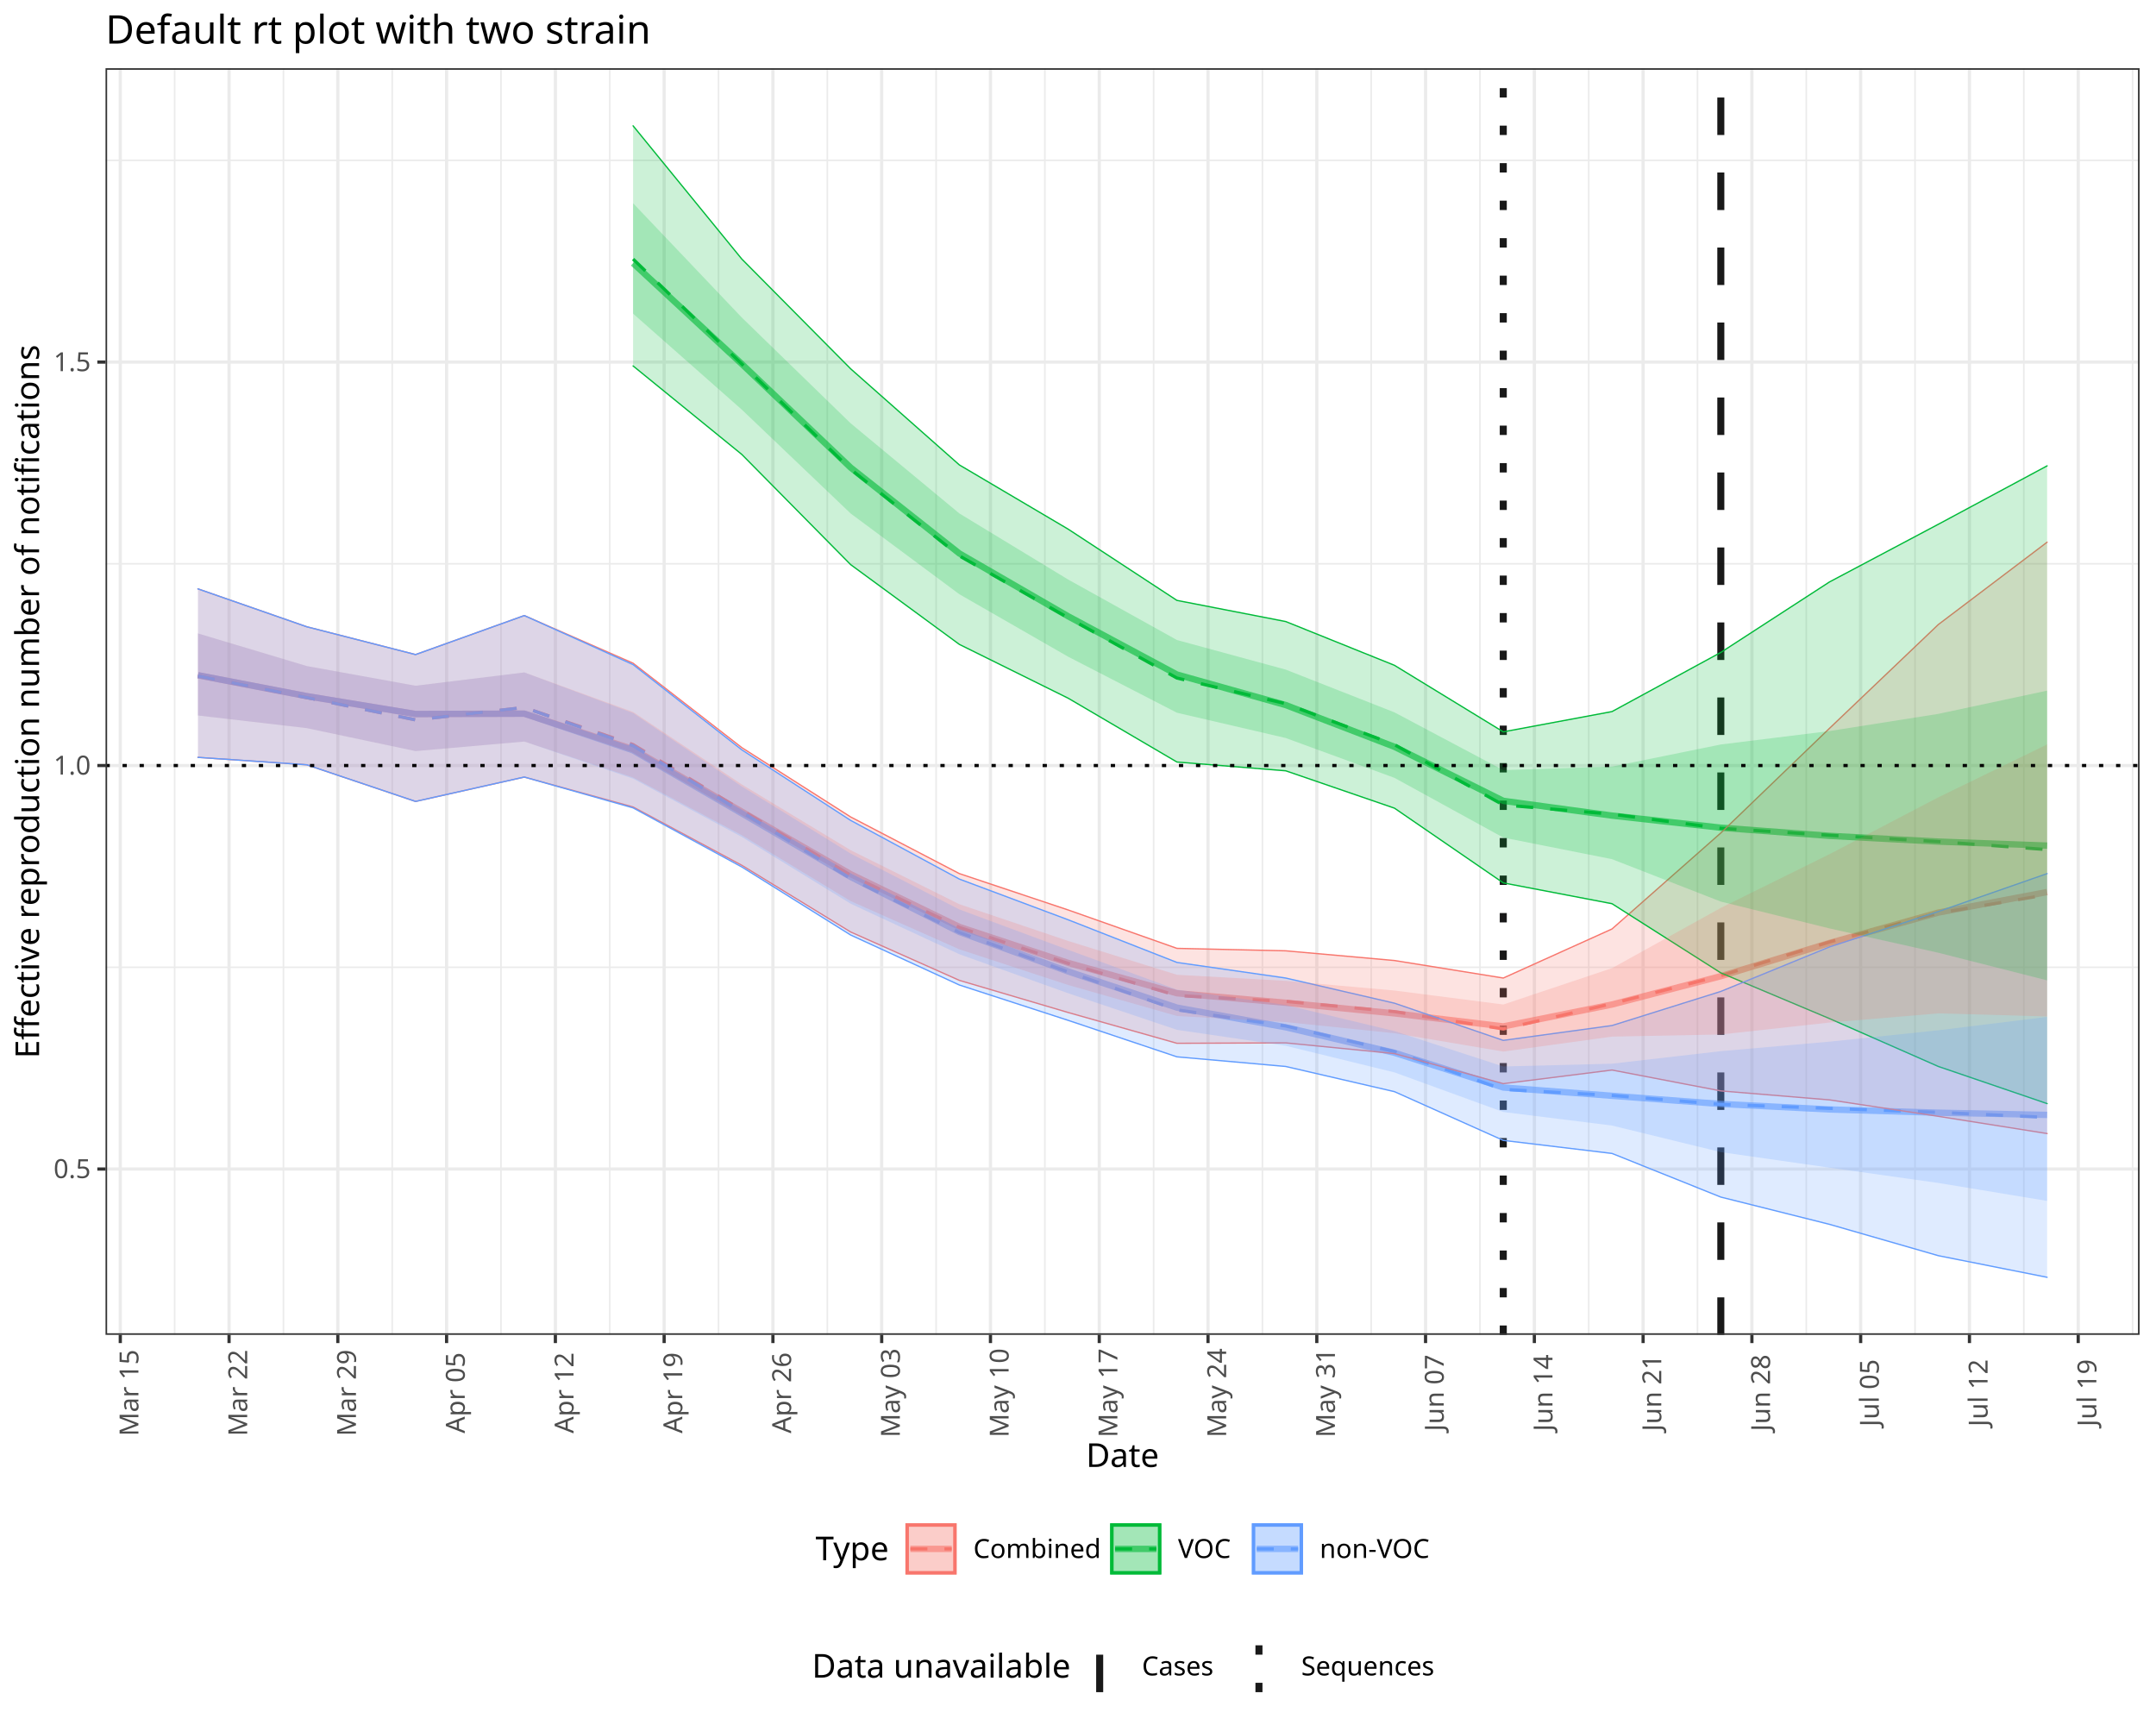
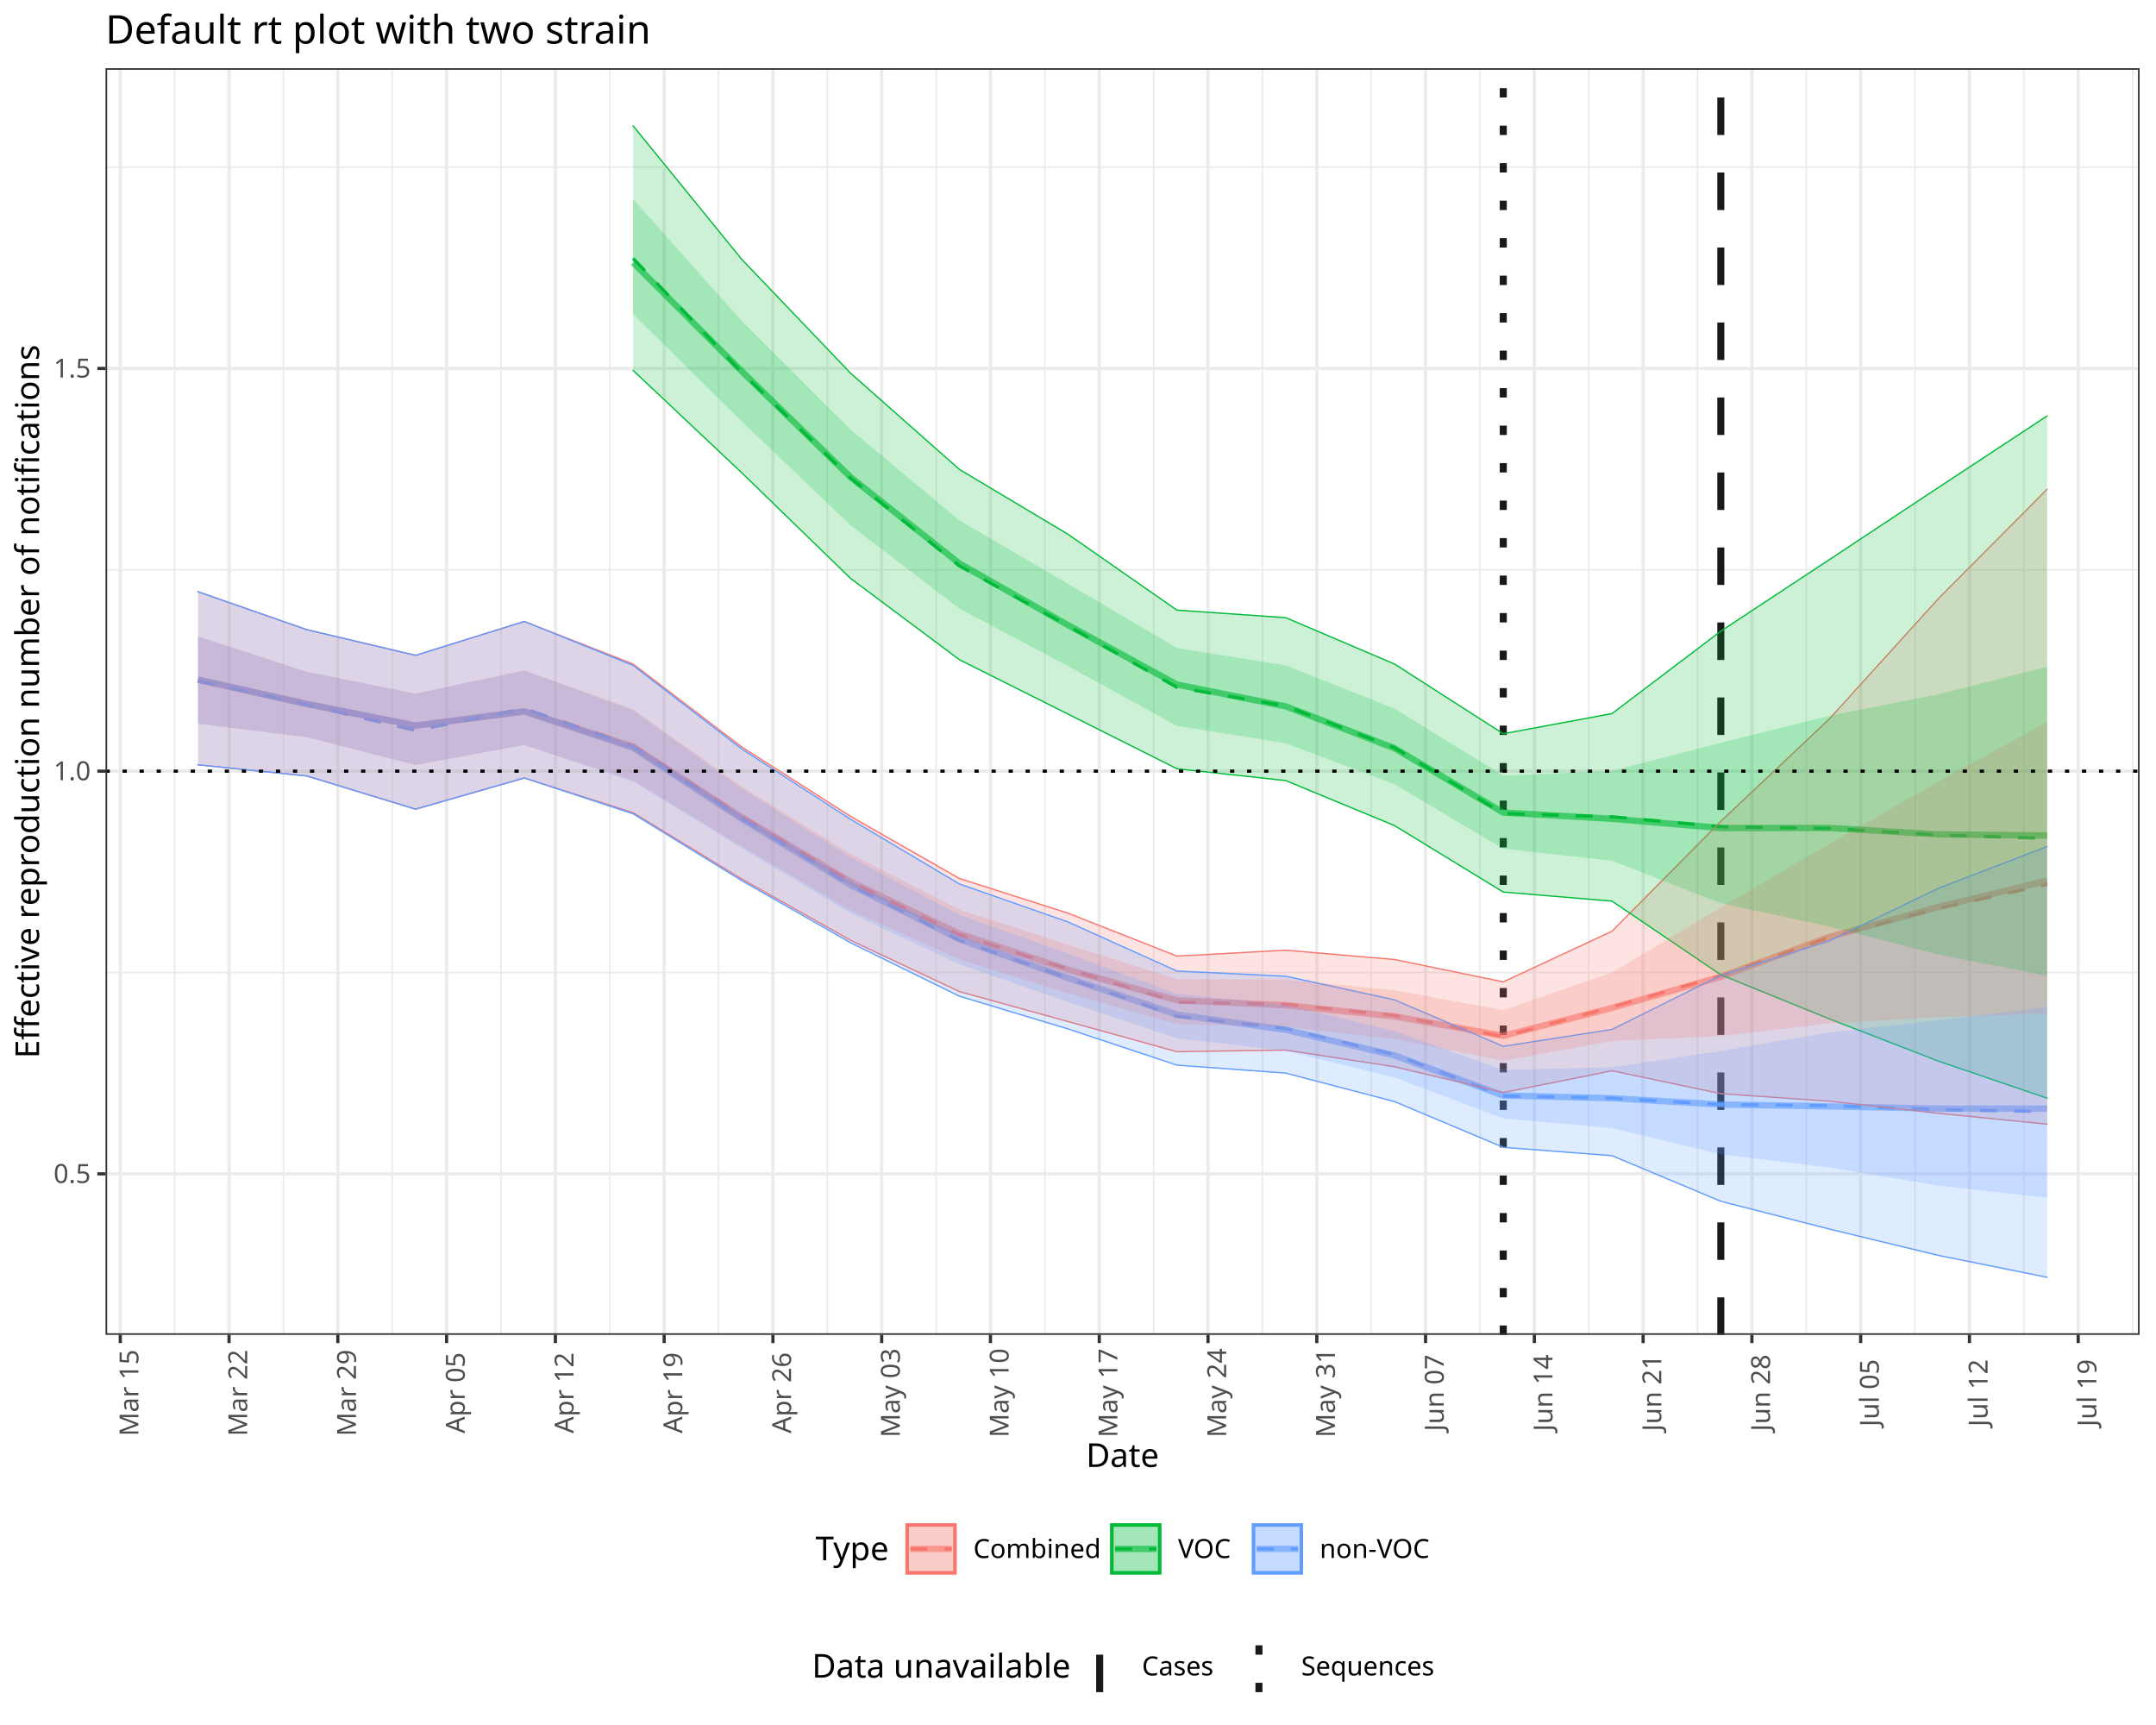
<svg xmlns="http://www.w3.org/2000/svg" class="svglite" data-engine-version="2.0" width="720.00pt" height="576.00pt" viewBox="0 0 720.00 576.00">
  <defs>
    <style type="text/css">
    .svglite line, .svglite polyline, .svglite polygon, .svglite path, .svglite rect, .svglite circle {
      fill: none;
      stroke: #000000;
      stroke-linecap: round;
      stroke-linejoin: round;
      stroke-miterlimit: 10.00;
    }
  </style>
  </defs>
  <rect width="100%" height="100%" style="stroke: none; fill: #FFFFFF;" />
  <defs>
    <clipPath id="cpMC4wMHw3MjAuMDB8MC4wMHw1NzYuMDA=">
      <rect x="0.00" y="0.00" width="720.00" height="576.00" />
    </clipPath>
  </defs>
  <g clip-path="url(#cpMC4wMHw3MjAuMDB8MC4wMHw1NzYuMDA=)">
    <rect x="0.00" y="0.00" width="720.00" height="576.00" style="stroke-width: 1.07; stroke: #FFFFFF; fill: #FFFFFF;" />
  </g>
  <defs>
    <clipPath id="cpMzUuMjR8NzE0LjUyfDIyLjc4fDQ0NS43Mw==">
      <rect x="35.24" y="22.78" width="679.28" height="422.95" />
    </clipPath>
  </defs>
  <g clip-path="url(#cpMzUuMjR8NzE0LjUyfDIyLjc4fDQ0NS43Mw==)">
    <rect x="35.24" y="22.78" width="679.28" height="422.95" style="stroke-width: 1.07; stroke: none; fill: #FFFFFF;" />
-     <polyline points="35.24,322.99 714.52,322.99 " style="stroke-width: 0.53; stroke: #EBEBEB; stroke-linecap: butt;" />
-     <polyline points="35.24,188.26 714.52,188.26 " style="stroke-width: 0.53; stroke: #EBEBEB; stroke-linecap: butt;" />
-     <polyline points="35.24,53.54 714.52,53.54 " style="stroke-width: 0.53; stroke: #EBEBEB; stroke-linecap: butt;" />
+     <polyline points="35.24,324.74 714.52,324.74 " style="stroke-width: 0.53; stroke: #EBEBEB; stroke-linecap: butt;" />
+     <polyline points="35.24,190.27 714.52,190.27 " style="stroke-width: 0.53; stroke: #EBEBEB; stroke-linecap: butt;" />
+     <polyline points="35.24,55.80 714.52,55.80 " style="stroke-width: 0.53; stroke: #EBEBEB; stroke-linecap: butt;" />
    <polyline points="58.33,445.73 58.33,22.78 " style="stroke-width: 0.53; stroke: #EBEBEB; stroke-linecap: butt;" />
    <polyline points="94.66,445.73 94.66,22.78 " style="stroke-width: 0.53; stroke: #EBEBEB; stroke-linecap: butt;" />
    <polyline points="130.98,445.73 130.98,22.78 " style="stroke-width: 0.53; stroke: #EBEBEB; stroke-linecap: butt;" />
    <polyline points="167.31,445.73 167.31,22.78 " style="stroke-width: 0.53; stroke: #EBEBEB; stroke-linecap: butt;" />
    <polyline points="203.63,445.73 203.63,22.78 " style="stroke-width: 0.53; stroke: #EBEBEB; stroke-linecap: butt;" />
    <polyline points="239.96,445.73 239.96,22.78 " style="stroke-width: 0.53; stroke: #EBEBEB; stroke-linecap: butt;" />
    <polyline points="276.28,445.73 276.28,22.78 " style="stroke-width: 0.53; stroke: #EBEBEB; stroke-linecap: butt;" />
    <polyline points="312.61,445.73 312.61,22.78 " style="stroke-width: 0.53; stroke: #EBEBEB; stroke-linecap: butt;" />
    <polyline points="348.93,445.73 348.93,22.78 " style="stroke-width: 0.53; stroke: #EBEBEB; stroke-linecap: butt;" />
    <polyline points="385.26,445.73 385.26,22.78 " style="stroke-width: 0.53; stroke: #EBEBEB; stroke-linecap: butt;" />
    <polyline points="421.58,445.73 421.58,22.78 " style="stroke-width: 0.53; stroke: #EBEBEB; stroke-linecap: butt;" />
    <polyline points="457.91,445.73 457.91,22.78 " style="stroke-width: 0.53; stroke: #EBEBEB; stroke-linecap: butt;" />
    <polyline points="494.23,445.73 494.23,22.78 " style="stroke-width: 0.53; stroke: #EBEBEB; stroke-linecap: butt;" />
    <polyline points="530.56,445.73 530.56,22.78 " style="stroke-width: 0.53; stroke: #EBEBEB; stroke-linecap: butt;" />
    <polyline points="566.88,445.73 566.88,22.78 " style="stroke-width: 0.53; stroke: #EBEBEB; stroke-linecap: butt;" />
    <polyline points="603.21,445.73 603.21,22.78 " style="stroke-width: 0.53; stroke: #EBEBEB; stroke-linecap: butt;" />
    <polyline points="639.53,445.73 639.53,22.78 " style="stroke-width: 0.53; stroke: #EBEBEB; stroke-linecap: butt;" />
    <polyline points="675.86,445.73 675.86,22.78 " style="stroke-width: 0.53; stroke: #EBEBEB; stroke-linecap: butt;" />
    <polyline points="712.19,445.73 712.19,22.78 " style="stroke-width: 0.53; stroke: #EBEBEB; stroke-linecap: butt;" />
-     <polyline points="35.24,390.35 714.52,390.35 " style="stroke-width: 1.07; stroke: #EBEBEB; stroke-linecap: butt;" />
-     <polyline points="35.24,255.62 714.52,255.62 " style="stroke-width: 1.07; stroke: #EBEBEB; stroke-linecap: butt;" />
-     <polyline points="35.24,120.90 714.52,120.90 " style="stroke-width: 1.07; stroke: #EBEBEB; stroke-linecap: butt;" />
+     <polyline points="35.24,391.97 714.52,391.97 " style="stroke-width: 1.07; stroke: #EBEBEB; stroke-linecap: butt;" />
+     <polyline points="35.24,257.50 714.52,257.50 " style="stroke-width: 1.07; stroke: #EBEBEB; stroke-linecap: butt;" />
+     <polyline points="35.24,123.03 714.52,123.03 " style="stroke-width: 1.07; stroke: #EBEBEB; stroke-linecap: butt;" />
    <polyline points="40.17,445.73 40.17,22.78 " style="stroke-width: 1.07; stroke: #EBEBEB; stroke-linecap: butt;" />
    <polyline points="76.49,445.73 76.49,22.78 " style="stroke-width: 1.07; stroke: #EBEBEB; stroke-linecap: butt;" />
    <polyline points="112.82,445.73 112.82,22.78 " style="stroke-width: 1.07; stroke: #EBEBEB; stroke-linecap: butt;" />
    <polyline points="149.14,445.73 149.14,22.78 " style="stroke-width: 1.07; stroke: #EBEBEB; stroke-linecap: butt;" />
    <polyline points="185.47,445.73 185.47,22.78 " style="stroke-width: 1.07; stroke: #EBEBEB; stroke-linecap: butt;" />
    <polyline points="221.79,445.73 221.79,22.78 " style="stroke-width: 1.07; stroke: #EBEBEB; stroke-linecap: butt;" />
    <polyline points="258.12,445.73 258.12,22.78 " style="stroke-width: 1.07; stroke: #EBEBEB; stroke-linecap: butt;" />
    <polyline points="294.44,445.73 294.44,22.78 " style="stroke-width: 1.07; stroke: #EBEBEB; stroke-linecap: butt;" />
    <polyline points="330.77,445.73 330.77,22.78 " style="stroke-width: 1.07; stroke: #EBEBEB; stroke-linecap: butt;" />
    <polyline points="367.10,445.73 367.10,22.78 " style="stroke-width: 1.07; stroke: #EBEBEB; stroke-linecap: butt;" />
    <polyline points="403.42,445.73 403.42,22.78 " style="stroke-width: 1.07; stroke: #EBEBEB; stroke-linecap: butt;" />
    <polyline points="439.75,445.73 439.75,22.78 " style="stroke-width: 1.07; stroke: #EBEBEB; stroke-linecap: butt;" />
    <polyline points="476.07,445.73 476.07,22.78 " style="stroke-width: 1.07; stroke: #EBEBEB; stroke-linecap: butt;" />
    <polyline points="512.40,445.73 512.40,22.78 " style="stroke-width: 1.07; stroke: #EBEBEB; stroke-linecap: butt;" />
    <polyline points="548.72,445.73 548.72,22.78 " style="stroke-width: 1.07; stroke: #EBEBEB; stroke-linecap: butt;" />
    <polyline points="585.05,445.73 585.05,22.78 " style="stroke-width: 1.07; stroke: #EBEBEB; stroke-linecap: butt;" />
    <polyline points="621.37,445.73 621.37,22.78 " style="stroke-width: 1.07; stroke: #EBEBEB; stroke-linecap: butt;" />
    <polyline points="657.70,445.73 657.70,22.78 " style="stroke-width: 1.07; stroke: #EBEBEB; stroke-linecap: butt;" />
    <polyline points="694.02,445.73 694.02,22.78 " style="stroke-width: 1.07; stroke: #EBEBEB; stroke-linecap: butt;" />
    <line x1="574.67" y1="445.73" x2="574.67" y2="22.78" style="stroke-width: 2.35; stroke: #000000; stroke-opacity: 0.90; stroke-dasharray: 12.52,12.52; stroke-linecap: butt;" />
    <line x1="502.02" y1="445.73" x2="502.02" y2="22.78" style="stroke-width: 2.35; stroke: #000000; stroke-opacity: 0.90; stroke-dasharray: 3.13,9.39; stroke-linecap: butt;" />
-     <polyline points="66.11,225.47 102.44,232.45 138.77,238.42 175.09,238.30 211.42,250.17 247.74,271.02 284.07,291.89 320.39,309.51 356.72,321.53 393.04,331.66 429.37,334.83 465.69,338.38 502.02,342.73 538.34,335.42 574.67,325.96 610.99,314.87 647.32,304.72 683.64,297.86 " style="stroke-width: 2.13; stroke: #F8766D; stroke-opacity: 0.60; stroke-linecap: butt;" />
-     <polyline points="211.42,87.88 247.74,121.55 284.07,156.13 320.39,184.81 356.72,205.79 393.04,225.24 429.37,235.43 465.69,249.37 502.02,267.41 538.34,272.34 574.67,276.38 610.99,279.10 647.32,281.02 683.64,282.36 " style="stroke-width: 2.13; stroke: #00BA38; stroke-opacity: 0.60; stroke-linecap: butt;" />
-     <polyline points="66.11,225.47 102.44,232.45 138.77,238.42 175.09,238.30 211.42,250.56 247.74,271.62 284.07,292.81 320.39,311.20 356.72,324.39 393.04,336.46 429.37,343.02 465.69,351.54 502.02,363.13 538.34,365.90 574.67,368.63 610.99,370.46 647.32,371.55 683.64,372.28 " style="stroke-width: 2.13; stroke: #619CFF; stroke-opacity: 0.60; stroke-linecap: butt;" />
-     <polyline points="66.11,225.71 102.44,232.91 138.77,240.37 175.09,236.25 211.42,248.63 247.74,270.54 284.07,292.26 320.39,309.68 356.72,321.69 393.04,332.42 429.37,334.38 465.69,337.79 502.02,343.59 538.34,335.13 574.67,325.80 610.99,314.53 647.32,304.89 683.64,298.75 " style="stroke-width: 1.07; stroke: #F8766D; stroke-dasharray: 5.69,5.69; stroke-linecap: butt;" />
-     <polyline points="211.42,86.51 247.74,121.55 284.07,156.70 320.39,185.61 356.72,206.29 393.04,226.41 429.37,234.97 465.69,248.66 502.02,268.78 538.34,271.86 574.67,276.57 610.99,278.90 647.32,281.02 683.64,283.69 " style="stroke-width: 1.07; stroke: #00BA38; stroke-dasharray: 5.69,5.69; stroke-linecap: butt;" />
-     <polyline points="66.11,225.71 102.44,232.91 138.77,240.37 175.09,236.25 211.42,249.02 247.74,271.16 284.07,293.35 320.39,311.37 356.72,324.54 393.04,337.20 429.37,342.59 465.69,351.13 502.02,363.76 538.34,365.78 574.67,368.75 610.99,370.10 647.32,371.43 683.64,373.11 " style="stroke-width: 1.07; stroke: #619CFF; stroke-dasharray: 5.69,5.69; stroke-linecap: butt;" />
-     <polygon points="66.11,196.63 102.44,209.28 138.77,218.57 175.09,205.54 211.42,221.45 247.74,249.65 284.07,272.79 320.39,291.71 356.72,303.85 393.04,316.67 429.37,317.49 465.69,320.73 502.02,326.58 538.34,310.19 574.67,278.13 610.99,243.17 647.32,208.53 683.64,181.04 683.64,378.51 647.32,372.76 610.99,367.27 574.67,364.27 538.34,357.30 502.02,361.85 465.69,351.81 429.37,348.23 393.04,348.37 356.72,338.09 320.39,327.36 284.07,311.20 247.74,288.94 211.42,269.46 175.09,259.47 138.77,267.61 102.44,255.38 66.11,252.90 " style="stroke-width: 0.00; stroke: none; fill: #F8766D; fill-opacity: 0.20;" />
-     <polyline points="66.11,196.63 102.44,209.28 138.77,218.57 175.09,205.54 211.42,221.45 247.74,249.65 284.07,272.79 320.39,291.71 356.72,303.85 393.04,316.67 429.37,317.49 465.69,320.73 502.02,326.58 538.34,310.19 574.67,278.13 610.99,243.17 647.32,208.53 683.64,181.04 " style="stroke-width: 0.43; stroke: #F8766D;" />
-     <polyline points="683.64,378.51 647.32,372.76 610.99,367.27 574.67,364.27 538.34,357.30 502.02,361.85 465.69,351.81 429.37,348.23 393.04,348.37 356.72,338.09 320.39,327.36 284.07,311.20 247.74,288.94 211.42,269.46 175.09,259.47 138.77,267.61 102.44,255.38 66.11,252.90 " style="stroke-width: 0.43; stroke: #F8766D;" />
-     <polygon points="211.42,42.01 247.74,86.51 284.07,123.14 320.39,155.25 356.72,176.69 393.04,200.48 429.37,207.54 465.69,222.16 502.02,244.37 538.34,237.60 574.67,217.85 610.99,194.30 647.32,175.05 683.64,155.55 683.64,368.51 647.32,356.11 610.99,340.13 574.67,324.86 538.34,301.76 502.02,294.81 465.69,269.86 429.37,257.38 393.04,254.45 356.72,233.14 320.39,215.18 284.07,188.53 247.74,151.75 211.42,122.19 " style="stroke-width: 0.00; stroke: none; fill: #00BA38; fill-opacity: 0.20;" />
-     <polyline points="211.42,42.01 247.74,86.51 284.07,123.14 320.39,155.25 356.72,176.69 393.04,200.48 429.37,207.54 465.69,222.16 502.02,244.37 538.34,237.60 574.67,217.85 610.99,194.30 647.32,175.05 683.64,155.55 " style="stroke-width: 0.43; stroke: #00BA38;" />
-     <polyline points="683.64,368.51 647.32,356.11 610.99,340.13 574.67,324.86 538.34,301.76 502.02,294.81 465.69,269.86 429.37,257.38 393.04,254.45 356.72,233.14 320.39,215.18 284.07,188.53 247.74,151.75 211.42,122.19 " style="stroke-width: 0.43; stroke: #00BA38;" />
-     <polygon points="66.11,196.63 102.44,209.28 138.77,218.57 175.09,205.54 211.42,221.92 247.74,250.39 284.07,273.94 320.39,293.54 356.72,307.13 393.04,321.37 429.37,326.58 465.69,334.98 502.02,347.40 538.34,342.44 574.67,331.05 610.99,316.18 647.32,304.37 683.64,291.71 683.64,426.51 647.32,419.29 610.99,408.83 574.67,399.72 538.34,385.15 502.02,380.79 465.69,364.52 429.37,356.11 393.04,352.89 356.72,340.71 320.39,328.91 284.07,312.21 247.74,289.50 211.42,269.76 175.09,259.47 138.77,267.61 102.44,255.38 66.11,252.90 " style="stroke-width: 0.00; stroke: none; fill: #619CFF; fill-opacity: 0.20;" />
-     <polyline points="66.11,196.63 102.44,209.28 138.77,218.57 175.09,205.54 211.42,221.92 247.74,250.39 284.07,273.94 320.39,293.54 356.72,307.13 393.04,321.37 429.37,326.58 465.69,334.98 502.02,347.40 538.34,342.44 574.67,331.05 610.99,316.18 647.32,304.37 683.64,291.71 " style="stroke-width: 0.43; stroke: #619CFF;" />
-     <polyline points="683.64,426.51 647.32,419.29 610.99,408.83 574.67,399.72 538.34,385.15 502.02,380.79 465.69,364.52 429.37,356.11 393.04,352.89 356.72,340.71 320.39,328.91 284.07,312.21 247.74,289.50 211.42,269.76 175.09,259.47 138.77,267.61 102.44,255.38 66.11,252.90 " style="stroke-width: 0.43; stroke: #619CFF;" />
-     <polygon points="66.11,211.51 102.44,222.40 138.77,228.98 175.09,224.53 211.42,237.74 247.74,261.94 284.07,283.88 320.39,301.93 356.72,314.20 393.04,325.49 429.37,327.52 465.69,330.75 502.02,335.42 538.34,323.28 574.67,303.15 610.99,285.20 647.32,266.23 683.64,248.57 683.64,339.41 647.32,338.38 610.99,341.44 574.67,345.43 538.34,346.14 502.02,351.13 465.69,345.01 429.37,341.29 393.04,339.26 356.72,328.91 320.39,317.00 284.07,300.88 247.74,278.90 211.42,259.64 175.09,247.61 138.77,250.80 102.44,243.13 66.11,238.91 " style="stroke-width: 0.00; stroke: none; fill: #F8766D; fill-opacity: 0.20;" />
-     <polyline points="66.11,211.51 102.44,222.40 138.77,228.98 175.09,224.53 211.42,237.74 247.74,261.94 284.07,283.88 320.39,301.93 356.72,314.20 393.04,325.49 429.37,327.52 465.69,330.75 502.02,335.42 538.34,323.28 574.67,303.15 610.99,285.20 647.32,266.23 683.64,248.57 " style="stroke-width: 1.07; stroke: none;" />
-     <polyline points="683.64,339.41 647.32,338.38 610.99,341.44 574.67,345.43 538.34,346.14 502.02,351.13 465.69,345.01 429.37,341.29 393.04,339.26 356.72,328.91 320.39,317.00 284.07,300.88 247.74,278.90 211.42,259.64 175.09,247.61 138.77,250.80 102.44,243.13 66.11,238.91 " style="stroke-width: 1.07; stroke: none;" />
-     <polygon points="211.42,67.86 247.74,106.04 284.07,141.34 320.39,171.45 356.72,193.52 393.04,213.71 429.37,223.59 465.69,237.87 502.02,257.15 538.34,255.98 574.67,248.59 610.99,244.10 647.32,238.37 683.64,230.61 683.64,327.36 647.32,318.14 610.99,310.02 574.67,301.05 538.34,286.89 502.02,279.68 465.69,259.74 429.37,246.43 393.04,237.99 356.72,219.29 320.39,198.43 284.07,171.45 247.74,136.79 211.42,104.73 " style="stroke-width: 0.00; stroke: none; fill: #00BA38; fill-opacity: 0.20;" />
-     <polyline points="211.42,67.86 247.74,106.04 284.07,141.34 320.39,171.45 356.72,193.52 393.04,213.71 429.37,223.59 465.69,237.87 502.02,257.15 538.34,255.98 574.67,248.59 610.99,244.10 647.32,238.37 683.64,230.61 " style="stroke-width: 1.07; stroke: none;" />
-     <polyline points="683.64,327.36 647.32,318.14 610.99,310.02 574.67,301.05 538.34,286.89 502.02,279.68 465.69,259.74 429.37,246.43 393.04,237.99 356.72,219.29 320.39,198.43 284.07,171.45 247.74,136.79 211.42,104.73 " style="stroke-width: 1.07; stroke: none;" />
-     <polygon points="66.11,211.51 102.44,222.40 138.77,228.98 175.09,224.53 211.42,238.10 247.74,262.62 284.07,285.02 320.39,303.68 356.72,317.16 393.04,330.44 429.37,335.57 465.69,344.30 502.02,356.11 538.34,355.18 574.67,350.99 610.99,347.82 647.32,344.02 683.64,339.55 683.64,401.00 647.32,395.01 610.99,389.90 574.67,384.71 538.34,375.84 502.02,371.31 465.69,358.09 429.37,349.20 393.04,343.87 356.72,331.66 320.39,318.63 284.07,301.76 247.74,279.48 211.42,260.01 175.09,247.61 138.77,250.80 102.44,243.13 66.11,238.91 " style="stroke-width: 0.00; stroke: none; fill: #619CFF; fill-opacity: 0.20;" />
-     <polyline points="66.11,211.51 102.44,222.40 138.77,228.98 175.09,224.53 211.42,238.10 247.74,262.62 284.07,285.02 320.39,303.68 356.72,317.16 393.04,330.44 429.37,335.57 465.69,344.30 502.02,356.11 538.34,355.18 574.67,350.99 610.99,347.82 647.32,344.02 683.64,339.55 " style="stroke-width: 1.07; stroke: none;" />
-     <polyline points="683.64,401.00 647.32,395.01 610.99,389.90 574.67,384.71 538.34,375.84 502.02,371.31 465.69,358.09 429.37,349.20 393.04,343.87 356.72,331.66 320.39,318.63 284.07,301.76 247.74,279.48 211.42,260.01 175.09,247.61 138.77,250.80 102.44,243.13 66.11,238.91 " style="stroke-width: 1.07; stroke: none;" />
-     <line x1="35.24" y1="255.62" x2="714.52" y2="255.62" style="stroke-width: 1.07; stroke-dasharray: 1.42,4.27; stroke-linecap: butt;" />
+     <polyline points="66.11,226.94 102.44,235.06 138.77,242.30 175.09,237.55 211.42,249.31 247.74,272.89 284.07,294.43 320.39,311.80 356.72,323.76 393.04,334.00 429.37,335.66 465.69,339.37 502.02,345.87 538.34,336.56 574.67,326.14 610.99,312.81 647.32,302.85 683.64,294.07 " style="stroke-width: 2.13; stroke: #F8766D; stroke-opacity: 0.60; stroke-linecap: butt;" />
+     <polyline points="211.42,87.67 247.74,124.00 284.07,159.35 320.39,188.15 356.72,208.76 393.04,228.58 429.37,235.86 465.69,249.85 502.02,271.33 538.34,273.41 574.67,276.49 610.99,276.47 647.32,278.61 683.64,278.99 " style="stroke-width: 2.13; stroke: #00BA38; stroke-opacity: 0.60; stroke-linecap: butt;" />
+     <polyline points="66.11,226.94 102.44,235.06 138.77,242.30 175.09,237.55 211.42,249.70 247.74,273.51 284.07,295.53 320.39,313.64 356.72,326.61 393.04,338.78 429.37,343.87 465.69,352.42 502.02,365.82 538.34,366.70 574.67,368.82 610.99,369.44 647.32,370.18 683.64,370.18 " style="stroke-width: 2.13; stroke: #619CFF; stroke-opacity: 0.60; stroke-linecap: butt;" />
+     <polyline points="66.11,227.41 102.44,235.29 138.77,243.86 175.09,236.64 211.42,248.89 247.74,272.59 284.07,294.43 320.39,312.13 356.72,323.60 393.04,334.61 429.37,335.36 465.69,339.08 502.02,346.15 538.34,336.26 574.67,325.82 610.99,312.97 647.32,303.37 683.64,295.34 " style="stroke-width: 1.07; stroke: #F8766D; stroke-dasharray: 5.69,5.69; stroke-linecap: butt;" />
+     <polyline points="211.42,86.29 247.74,124.32 284.07,159.63 320.39,188.95 356.72,209.01 393.04,229.52 429.37,235.77 465.69,249.70 502.02,271.64 538.34,272.73 574.67,276.04 610.99,276.63 647.32,278.80 683.64,279.96 " style="stroke-width: 1.07; stroke: #00BA38; stroke-dasharray: 5.69,5.69; stroke-linecap: butt;" />
+     <polyline points="66.11,227.41 102.44,235.29 138.77,243.86 175.09,236.64 211.42,249.29 247.74,273.21 284.07,295.53 320.39,313.98 356.72,326.61 393.04,339.37 429.37,343.44 465.69,352.14 502.02,365.94 538.34,366.70 574.67,368.82 610.99,369.19 647.32,370.54 683.64,371.15 " style="stroke-width: 1.07; stroke: #619CFF; stroke-dasharray: 5.69,5.69; stroke-linecap: butt;" />
+     <polygon points="66.11,197.58 102.44,210.25 138.77,218.83 175.09,207.51 211.42,221.72 247.74,249.44 284.07,272.61 320.39,293.34 356.72,304.94 393.04,319.25 429.37,317.29 465.69,320.39 502.02,327.86 538.34,310.95 574.67,274.26 610.99,239.99 647.32,199.90 683.64,163.36 683.64,375.37 647.32,371.76 610.99,367.70 574.67,365.19 538.34,357.54 502.02,364.81 465.69,356.20 429.37,350.63 393.04,351.18 356.72,341.13 320.39,331.11 284.07,313.98 247.74,293.52 211.42,271.37 175.09,259.78 138.77,270.19 102.44,259.10 66.11,255.38 " style="stroke-width: 0.00; stroke: none; fill: #F8766D; fill-opacity: 0.20;" />
+     <polyline points="66.11,197.58 102.44,210.25 138.77,218.83 175.09,207.51 211.42,221.72 247.74,249.44 284.07,272.61 320.39,293.34 356.72,304.94 393.04,319.25 429.37,317.29 465.69,320.39 502.02,327.86 538.34,310.95 574.67,274.26 610.99,239.99 647.32,199.90 683.64,163.36 " style="stroke-width: 0.43; stroke: #F8766D;" />
+     <polyline points="683.64,375.37 647.32,371.76 610.99,367.70 574.67,365.19 538.34,357.54 502.02,364.81 465.69,356.20 429.37,350.63 393.04,351.18 356.72,341.13 320.39,331.11 284.07,313.98 247.74,293.52 211.42,271.37 175.09,259.78 138.77,270.19 102.44,259.10 66.11,255.38 " style="stroke-width: 0.43; stroke: #F8766D;" />
+     <polygon points="211.42,42.01 247.74,86.63 284.07,124.63 320.39,156.74 356.72,178.44 393.04,203.73 429.37,206.25 465.69,221.72 502.02,245.01 538.34,238.27 574.67,210.75 610.99,186.82 647.32,162.79 683.64,138.89 683.64,366.70 647.32,354.32 610.99,340.25 574.67,325.51 538.34,300.90 502.02,297.87 465.69,275.67 429.37,260.65 393.04,256.70 356.72,238.48 320.39,220.28 284.07,193.16 247.74,157.90 211.42,123.68 " style="stroke-width: 0.00; stroke: none; fill: #00BA38; fill-opacity: 0.20;" />
+     <polyline points="211.42,42.01 247.74,86.63 284.07,124.63 320.39,156.74 356.72,178.44 393.04,203.73 429.37,206.25 465.69,221.72 502.02,245.01 538.34,238.27 574.67,210.75 610.99,186.82 647.32,162.79 683.64,138.89 " style="stroke-width: 0.43; stroke: #00BA38;" />
+     <polyline points="683.64,366.70 647.32,354.32 610.99,340.25 574.67,325.51 538.34,300.90 502.02,297.87 465.69,275.67 429.37,260.65 393.04,256.70 356.72,238.48 320.39,220.28 284.07,193.16 247.74,157.90 211.42,123.68 " style="stroke-width: 0.43; stroke: #00BA38;" />
+     <polygon points="66.11,197.58 102.44,210.25 138.77,218.83 175.09,207.51 211.42,222.19 247.74,250.11 284.07,273.59 320.39,295.16 356.72,307.88 393.04,324.24 429.37,325.98 465.69,333.85 502.02,349.38 538.34,343.73 574.67,325.66 610.99,314.14 647.32,296.61 683.64,282.66 683.64,426.51 647.32,419.19 610.99,410.42 574.67,401.13 538.34,385.90 502.02,383.11 465.69,367.83 429.37,358.33 393.04,355.67 356.72,343.59 320.39,332.64 284.07,314.81 247.74,294.07 211.42,271.74 175.09,259.78 138.77,270.19 102.44,259.10 66.11,255.38 " style="stroke-width: 0.00; stroke: none; fill: #619CFF; fill-opacity: 0.20;" />
+     <polyline points="66.11,197.58 102.44,210.25 138.77,218.83 175.09,207.51 211.42,222.19 247.74,250.11 284.07,273.59 320.39,295.16 356.72,307.88 393.04,324.24 429.37,325.98 465.69,333.85 502.02,349.38 538.34,343.73 574.67,325.66 610.99,314.14 647.32,296.61 683.64,282.66 " style="stroke-width: 0.43; stroke: #619CFF;" />
+     <polyline points="683.64,426.51 647.32,419.19 610.99,410.42 574.67,401.13 538.34,385.90 502.02,383.11 465.69,367.83 429.37,358.33 393.04,355.67 356.72,343.59 320.39,332.64 284.07,314.81 247.74,294.07 211.42,271.74 175.09,259.78 138.77,270.19 102.44,259.10 66.11,255.38 " style="stroke-width: 0.43; stroke: #619CFF;" />
+     <polygon points="66.11,212.48 102.44,224.34 138.77,231.61 175.09,223.86 211.42,236.80 247.74,262.63 284.07,285.14 320.39,303.72 356.72,315.48 393.04,326.92 429.37,327.08 465.69,330.65 502.02,337.30 538.34,324.71 574.67,303.02 610.99,281.70 647.32,260.95 683.64,241.09 683.64,338.49 647.32,339.66 610.99,341.71 574.67,346.01 538.34,347.56 502.02,354.18 465.69,347.00 429.37,342.87 393.04,342.00 356.72,331.72 320.39,320.39 284.07,303.90 247.74,282.66 211.42,260.57 175.09,248.76 138.77,255.46 102.44,246.16 66.11,241.67 " style="stroke-width: 0.00; stroke: none; fill: #F8766D; fill-opacity: 0.20;" />
+     <polyline points="66.11,212.48 102.44,224.34 138.77,231.61 175.09,223.86 211.42,236.80 247.74,262.63 284.07,285.14 320.39,303.72 356.72,315.48 393.04,326.92 429.37,327.08 465.69,330.65 502.02,337.30 538.34,324.71 574.67,303.02 610.99,281.70 647.32,260.95 683.64,241.09 " style="stroke-width: 1.07; stroke: none;" />
+     <polyline points="683.64,338.49 647.32,339.66 610.99,341.71 574.67,346.01 538.34,347.56 502.02,354.18 465.69,347.00 429.37,342.87 393.04,342.00 356.72,331.72 320.39,320.39 284.07,303.90 247.74,282.66 211.42,260.57 175.09,248.76 138.77,255.46 102.44,246.16 66.11,241.67 " style="stroke-width: 1.07; stroke: none;" />
+     <polygon points="211.42,66.49 247.74,107.22 284.07,143.44 320.39,173.76 356.72,194.99 393.04,216.40 429.37,222.19 465.69,236.62 502.02,259.00 538.34,257.43 574.67,248.02 610.99,239.00 647.32,231.84 683.64,222.67 683.64,325.82 647.32,318.76 610.99,309.42 574.67,301.61 538.34,287.40 502.02,283.43 465.69,261.86 429.37,248.20 393.04,242.36 356.72,222.43 320.39,203.22 284.07,175.42 247.74,140.72 211.42,104.90 " style="stroke-width: 0.00; stroke: none; fill: #00BA38; fill-opacity: 0.20;" />
+     <polyline points="211.42,66.49 247.74,107.22 284.07,143.44 320.39,173.76 356.72,194.99 393.04,216.40 429.37,222.19 465.69,236.62 502.02,259.00 538.34,257.43 574.67,248.02 610.99,239.00 647.32,231.84 683.64,222.67 " style="stroke-width: 1.07; stroke: none;" />
+     <polyline points="683.64,325.82 647.32,318.76 610.99,309.42 574.67,301.61 538.34,287.40 502.02,283.43 465.69,261.86 429.37,248.20 393.04,242.36 356.72,222.43 320.39,203.22 284.07,175.42 247.74,140.72 211.42,104.90 " style="stroke-width: 1.07; stroke: none;" />
+     <polygon points="66.11,212.48 102.44,224.34 138.77,231.61 175.09,223.86 211.42,237.21 247.74,263.29 284.07,286.27 320.39,305.47 356.72,318.44 393.04,331.88 429.37,335.51 465.69,344.30 502.02,357.27 538.34,356.34 574.67,350.91 610.99,344.73 647.32,340.69 683.64,336.26 683.64,399.95 647.32,395.91 610.99,389.82 574.67,385.46 538.34,376.67 502.02,373.46 465.69,359.78 429.37,350.91 393.04,346.72 356.72,334.61 320.39,322.00 284.07,304.94 247.74,283.23 211.42,260.97 175.09,248.76 138.77,255.46 102.44,246.16 66.11,241.67 " style="stroke-width: 0.00; stroke: none; fill: #619CFF; fill-opacity: 0.20;" />
+     <polyline points="66.11,212.48 102.44,224.34 138.77,231.61 175.09,223.86 211.42,237.21 247.74,263.29 284.07,286.27 320.39,305.47 356.72,318.44 393.04,331.88 429.37,335.51 465.69,344.30 502.02,357.27 538.34,356.34 574.67,350.91 610.99,344.73 647.32,340.69 683.64,336.26 " style="stroke-width: 1.07; stroke: none;" />
+     <polyline points="683.64,399.95 647.32,395.91 610.99,389.82 574.67,385.46 538.34,376.67 502.02,373.46 465.69,359.78 429.37,350.91 393.04,346.72 356.72,334.61 320.39,322.00 284.07,304.94 247.74,283.23 211.42,260.97 175.09,248.76 138.77,255.46 102.44,246.16 66.11,241.67 " style="stroke-width: 1.07; stroke: none;" />
+     <line x1="35.24" y1="257.50" x2="714.52" y2="257.50" style="stroke-width: 1.07; stroke-dasharray: 1.42,4.27; stroke-linecap: butt;" />
    <rect x="35.24" y="22.78" width="679.28" height="422.95" style="stroke-width: 1.07; stroke: #333333;" />
  </g>
  <g clip-path="url(#cpMC4wMHw3MjAuMDB8MC4wMHw1NzYuMDA=)">
-     <text x="30.31" y="393.37" text-anchor="end" style="font-size: 8.80px; fill: #4D4D4D; font-family: sans;" textLength="12.23px" lengthAdjust="spacingAndGlyphs">0.5</text>
-     <text x="30.31" y="258.65" text-anchor="end" style="font-size: 8.80px; fill: #4D4D4D; font-family: sans;" textLength="12.23px" lengthAdjust="spacingAndGlyphs">1.0</text>
-     <text x="30.31" y="123.93" text-anchor="end" style="font-size: 8.80px; fill: #4D4D4D; font-family: sans;" textLength="12.23px" lengthAdjust="spacingAndGlyphs">1.5</text>
-     <polyline points="32.50,390.35 35.24,390.35 " style="stroke-width: 1.07; stroke: #333333; stroke-linecap: butt;" />
-     <polyline points="32.50,255.62 35.24,255.62 " style="stroke-width: 1.07; stroke: #333333; stroke-linecap: butt;" />
-     <polyline points="32.50,120.90 35.24,120.90 " style="stroke-width: 1.07; stroke: #333333; stroke-linecap: butt;" />
+     <text x="30.31" y="395.00" text-anchor="end" style="font-size: 8.80px; fill: #4D4D4D; font-family: sans;" textLength="12.23px" lengthAdjust="spacingAndGlyphs">0.5</text>
+     <text x="30.31" y="260.53" text-anchor="end" style="font-size: 8.80px; fill: #4D4D4D; font-family: sans;" textLength="12.23px" lengthAdjust="spacingAndGlyphs">1.0</text>
+     <text x="30.31" y="126.06" text-anchor="end" style="font-size: 8.80px; fill: #4D4D4D; font-family: sans;" textLength="12.23px" lengthAdjust="spacingAndGlyphs">1.5</text>
+     <polyline points="32.50,391.97 35.24,391.97 " style="stroke-width: 1.07; stroke: #333333; stroke-linecap: butt;" />
+     <polyline points="32.50,257.50 35.24,257.50 " style="stroke-width: 1.07; stroke: #333333; stroke-linecap: butt;" />
+     <polyline points="32.50,123.03 35.24,123.03 " style="stroke-width: 1.07; stroke: #333333; stroke-linecap: butt;" />
    <polyline points="40.17,448.47 40.17,445.73 " style="stroke-width: 1.07; stroke: #333333; stroke-linecap: butt;" />
    <polyline points="76.49,448.47 76.49,445.73 " style="stroke-width: 1.07; stroke: #333333; stroke-linecap: butt;" />
    <polyline points="112.82,448.47 112.82,445.73 " style="stroke-width: 1.07; stroke: #333333; stroke-linecap: butt;" />
    <polyline points="149.14,448.47 149.14,445.73 " style="stroke-width: 1.07; stroke: #333333; stroke-linecap: butt;" />
    <polyline points="185.47,448.47 185.47,445.73 " style="stroke-width: 1.07; stroke: #333333; stroke-linecap: butt;" />
    <polyline points="221.79,448.47 221.79,445.73 " style="stroke-width: 1.07; stroke: #333333; stroke-linecap: butt;" />
    <polyline points="258.12,448.47 258.12,445.73 " style="stroke-width: 1.07; stroke: #333333; stroke-linecap: butt;" />
    <polyline points="294.44,448.47 294.44,445.73 " style="stroke-width: 1.07; stroke: #333333; stroke-linecap: butt;" />
    <polyline points="330.77,448.47 330.77,445.73 " style="stroke-width: 1.07; stroke: #333333; stroke-linecap: butt;" />
    <polyline points="367.10,448.47 367.10,445.73 " style="stroke-width: 1.07; stroke: #333333; stroke-linecap: butt;" />
    <polyline points="403.42,448.47 403.42,445.73 " style="stroke-width: 1.07; stroke: #333333; stroke-linecap: butt;" />
    <polyline points="439.75,448.47 439.75,445.73 " style="stroke-width: 1.07; stroke: #333333; stroke-linecap: butt;" />
    <polyline points="476.07,448.47 476.07,445.73 " style="stroke-width: 1.07; stroke: #333333; stroke-linecap: butt;" />
    <polyline points="512.40,448.47 512.40,445.73 " style="stroke-width: 1.07; stroke: #333333; stroke-linecap: butt;" />
    <polyline points="548.72,448.47 548.72,445.73 " style="stroke-width: 1.07; stroke: #333333; stroke-linecap: butt;" />
    <polyline points="585.05,448.47 585.05,445.73 " style="stroke-width: 1.07; stroke: #333333; stroke-linecap: butt;" />
    <polyline points="621.37,448.47 621.37,445.73 " style="stroke-width: 1.07; stroke: #333333; stroke-linecap: butt;" />
    <polyline points="657.70,448.47 657.70,445.73 " style="stroke-width: 1.07; stroke: #333333; stroke-linecap: butt;" />
    <polyline points="694.02,448.47 694.02,445.73 " style="stroke-width: 1.07; stroke: #333333; stroke-linecap: butt;" />
    <text transform="translate(46.22,465.10) rotate(-90)" text-anchor="middle" style="font-size: 8.80px; fill: #4D4D4D; font-family: sans;" textLength="27.39px" lengthAdjust="spacingAndGlyphs">Mar 15</text>
    <text transform="translate(82.55,465.10) rotate(-90)" text-anchor="middle" style="font-size: 8.80px; fill: #4D4D4D; font-family: sans;" textLength="27.39px" lengthAdjust="spacingAndGlyphs">Mar 22</text>
    <text transform="translate(118.87,465.10) rotate(-90)" text-anchor="middle" style="font-size: 8.80px; fill: #4D4D4D; font-family: sans;" textLength="27.39px" lengthAdjust="spacingAndGlyphs">Mar 29</text>
    <text transform="translate(155.20,465.10) rotate(-90)" text-anchor="middle" style="font-size: 8.80px; fill: #4D4D4D; font-family: sans;" textLength="25.93px" lengthAdjust="spacingAndGlyphs">Apr 05</text>
    <text transform="translate(191.53,465.10) rotate(-90)" text-anchor="middle" style="font-size: 8.80px; fill: #4D4D4D; font-family: sans;" textLength="25.93px" lengthAdjust="spacingAndGlyphs">Apr 12</text>
    <text transform="translate(227.85,465.10) rotate(-90)" text-anchor="middle" style="font-size: 8.80px; fill: #4D4D4D; font-family: sans;" textLength="25.93px" lengthAdjust="spacingAndGlyphs">Apr 19</text>
    <text transform="translate(264.18,465.10) rotate(-90)" text-anchor="middle" style="font-size: 8.80px; fill: #4D4D4D; font-family: sans;" textLength="25.93px" lengthAdjust="spacingAndGlyphs">Apr 26</text>
    <text transform="translate(300.50,465.10) rotate(-90)" text-anchor="middle" style="font-size: 8.80px; fill: #4D4D4D; font-family: sans;" textLength="28.87px" lengthAdjust="spacingAndGlyphs">May 03</text>
    <text transform="translate(336.83,465.10) rotate(-90)" text-anchor="middle" style="font-size: 8.80px; fill: #4D4D4D; font-family: sans;" textLength="28.87px" lengthAdjust="spacingAndGlyphs">May 10</text>
    <text transform="translate(373.15,465.10) rotate(-90)" text-anchor="middle" style="font-size: 8.80px; fill: #4D4D4D; font-family: sans;" textLength="28.87px" lengthAdjust="spacingAndGlyphs">May 17</text>
    <text transform="translate(409.48,465.10) rotate(-90)" text-anchor="middle" style="font-size: 8.80px; fill: #4D4D4D; font-family: sans;" textLength="28.87px" lengthAdjust="spacingAndGlyphs">May 24</text>
    <text transform="translate(445.80,465.10) rotate(-90)" text-anchor="middle" style="font-size: 8.80px; fill: #4D4D4D; font-family: sans;" textLength="28.87px" lengthAdjust="spacingAndGlyphs">May 31</text>
    <text transform="translate(482.13,465.10) rotate(-90)" text-anchor="middle" style="font-size: 8.80px; fill: #4D4D4D; font-family: sans;" textLength="26.43px" lengthAdjust="spacingAndGlyphs">Jun 07</text>
    <text transform="translate(518.45,465.10) rotate(-90)" text-anchor="middle" style="font-size: 8.80px; fill: #4D4D4D; font-family: sans;" textLength="26.43px" lengthAdjust="spacingAndGlyphs">Jun 14</text>
    <text transform="translate(554.78,465.10) rotate(-90)" text-anchor="middle" style="font-size: 8.80px; fill: #4D4D4D; font-family: sans;" textLength="26.43px" lengthAdjust="spacingAndGlyphs">Jun 21</text>
    <text transform="translate(591.10,465.10) rotate(-90)" text-anchor="middle" style="font-size: 8.80px; fill: #4D4D4D; font-family: sans;" textLength="26.43px" lengthAdjust="spacingAndGlyphs">Jun 28</text>
    <text transform="translate(627.43,465.10) rotate(-90)" text-anchor="middle" style="font-size: 8.80px; fill: #4D4D4D; font-family: sans;" textLength="23.49px" lengthAdjust="spacingAndGlyphs">Jul 05</text>
    <text transform="translate(663.75,465.10) rotate(-90)" text-anchor="middle" style="font-size: 8.80px; fill: #4D4D4D; font-family: sans;" textLength="23.49px" lengthAdjust="spacingAndGlyphs">Jul 12</text>
    <text transform="translate(700.08,465.10) rotate(-90)" text-anchor="middle" style="font-size: 8.80px; fill: #4D4D4D; font-family: sans;" textLength="23.49px" lengthAdjust="spacingAndGlyphs">Jul 19</text>
    <text x="374.88" y="489.84" text-anchor="middle" style="font-size: 11.00px; font-family: sans;" textLength="23.24px" lengthAdjust="spacingAndGlyphs">Date</text>
-     <text transform="translate(13.05,234.26) rotate(-90)" text-anchor="middle" style="font-size: 11.00px; font-family: sans;" textLength="239.12px" lengthAdjust="spacingAndGlyphs">Effective reproduction number of notifications</text>
+     <text transform="translate(13.05,234.26) rotate(-90)" text-anchor="middle" style="font-size: 11.00px; font-family: sans;" textLength="220.14px" lengthAdjust="spacingAndGlyphs">Effective reproduction number of notifications</text>
    <rect x="266.87" y="503.08" width="216.02" height="28.24" style="stroke-width: 1.07; stroke: none; fill: #FFFFFF;" />
    <text x="272.35" y="520.99" style="font-size: 11.00px; font-family: sans;" textLength="24.46px" lengthAdjust="spacingAndGlyphs">Type</text>
    <rect x="302.29" y="508.56" width="17.28" height="17.28" style="stroke-width: 1.07; stroke: none; fill: #FFFFFF;" />
    <line x1="304.02" y1="517.20" x2="317.84" y2="517.20" style="stroke-width: 2.13; stroke: #F8766D; stroke-opacity: 0.60; stroke-linecap: butt;" />
    <line x1="304.02" y1="517.20" x2="317.84" y2="517.20" style="stroke-width: 1.07; stroke: #F8766D; stroke-dasharray: 5.69,5.69; stroke-linecap: butt;" />
    <rect x="302.57" y="508.85" width="16.71" height="16.71" style="stroke-width: 0.43; stroke: #F8766D; stroke-linecap: square; stroke-linejoin: miter; fill: #F8766D; fill-opacity: 0.20;" />
    <rect x="303.00" y="509.27" width="15.86" height="15.86" style="stroke-width: 1.07; stroke: #F8766D; stroke-linecap: square; stroke-linejoin: miter; fill: #F8766D; fill-opacity: 0.20;" />
    <rect x="370.64" y="508.56" width="17.28" height="17.28" style="stroke-width: 1.07; stroke: none; fill: #FFFFFF;" />
    <line x1="372.37" y1="517.20" x2="386.20" y2="517.20" style="stroke-width: 2.13; stroke: #00BA38; stroke-opacity: 0.60; stroke-linecap: butt;" />
    <line x1="372.37" y1="517.20" x2="386.20" y2="517.20" style="stroke-width: 1.07; stroke: #00BA38; stroke-dasharray: 5.69,5.69; stroke-linecap: butt;" />
    <rect x="370.93" y="508.85" width="16.71" height="16.71" style="stroke-width: 0.43; stroke: #00BA38; stroke-linecap: square; stroke-linejoin: miter; fill: #00BA38; fill-opacity: 0.20;" />
    <rect x="371.35" y="509.27" width="15.86" height="15.86" style="stroke-width: 1.07; stroke: #00BA38; stroke-linecap: square; stroke-linejoin: miter; fill: #00BA38; fill-opacity: 0.20;" />
    <rect x="417.96" y="508.56" width="17.28" height="17.28" style="stroke-width: 1.07; stroke: none; fill: #FFFFFF;" />
    <line x1="419.69" y1="517.20" x2="433.51" y2="517.20" style="stroke-width: 2.13; stroke: #619CFF; stroke-opacity: 0.60; stroke-linecap: butt;" />
    <line x1="419.69" y1="517.20" x2="433.51" y2="517.20" style="stroke-width: 1.07; stroke: #619CFF; stroke-dasharray: 5.69,5.69; stroke-linecap: butt;" />
    <rect x="418.24" y="508.85" width="16.71" height="16.71" style="stroke-width: 0.43; stroke: #619CFF; stroke-linecap: square; stroke-linejoin: miter; fill: #619CFF; fill-opacity: 0.20;" />
    <rect x="418.67" y="509.27" width="15.86" height="15.86" style="stroke-width: 1.07; stroke: #619CFF; stroke-linecap: square; stroke-linejoin: miter; fill: #619CFF; fill-opacity: 0.20;" />
    <text x="325.05" y="520.23" style="font-size: 8.80px; font-family: sans;" textLength="40.12px" lengthAdjust="spacingAndGlyphs">Combined</text>
    <text x="393.40" y="520.23" style="font-size: 8.80px; font-family: sans;" textLength="19.08px" lengthAdjust="spacingAndGlyphs">VOC</text>
    <text x="440.72" y="520.23" style="font-size: 8.80px; font-family: sans;" textLength="36.69px" lengthAdjust="spacingAndGlyphs">non-VOC</text>
    <rect x="265.69" y="542.28" width="218.39" height="28.24" style="stroke-width: 1.07; stroke: none; fill: #FFFFFF;" />
    <text x="271.16" y="560.19" style="font-size: 11.00px; font-family: sans;" textLength="81.95px" lengthAdjust="spacingAndGlyphs">Data unavailable</text>
    <rect x="358.60" y="547.76" width="17.28" height="17.28" style="stroke-width: 1.07; stroke: none; fill: #FFFFFF;" />
    <line x1="367.24" y1="565.04" x2="367.24" y2="547.76" style="stroke-width: 2.35; stroke: #000000; stroke-opacity: 0.90; stroke-dasharray: 12.52,12.52; stroke-linecap: butt;" />
    <rect x="411.79" y="547.76" width="17.28" height="17.28" style="stroke-width: 1.07; stroke: none; fill: #FFFFFF;" />
    <line x1="420.43" y1="565.04" x2="420.43" y2="547.76" style="stroke-width: 2.35; stroke: #000000; stroke-opacity: 0.90; stroke-dasharray: 3.13,9.39; stroke-linecap: butt;" />
    <text x="381.36" y="559.43" style="font-size: 8.80px; font-family: sans;" textLength="24.95px" lengthAdjust="spacingAndGlyphs">Cases</text>
    <text x="434.55" y="559.43" style="font-size: 8.80px; font-family: sans;" textLength="44.05px" lengthAdjust="spacingAndGlyphs">Sequences</text>
    <text x="35.24" y="14.56" style="font-size: 13.20px; font-family: sans;" textLength="165.81px" lengthAdjust="spacingAndGlyphs">Default rt plot with two strain</text>
  </g>
</svg>
